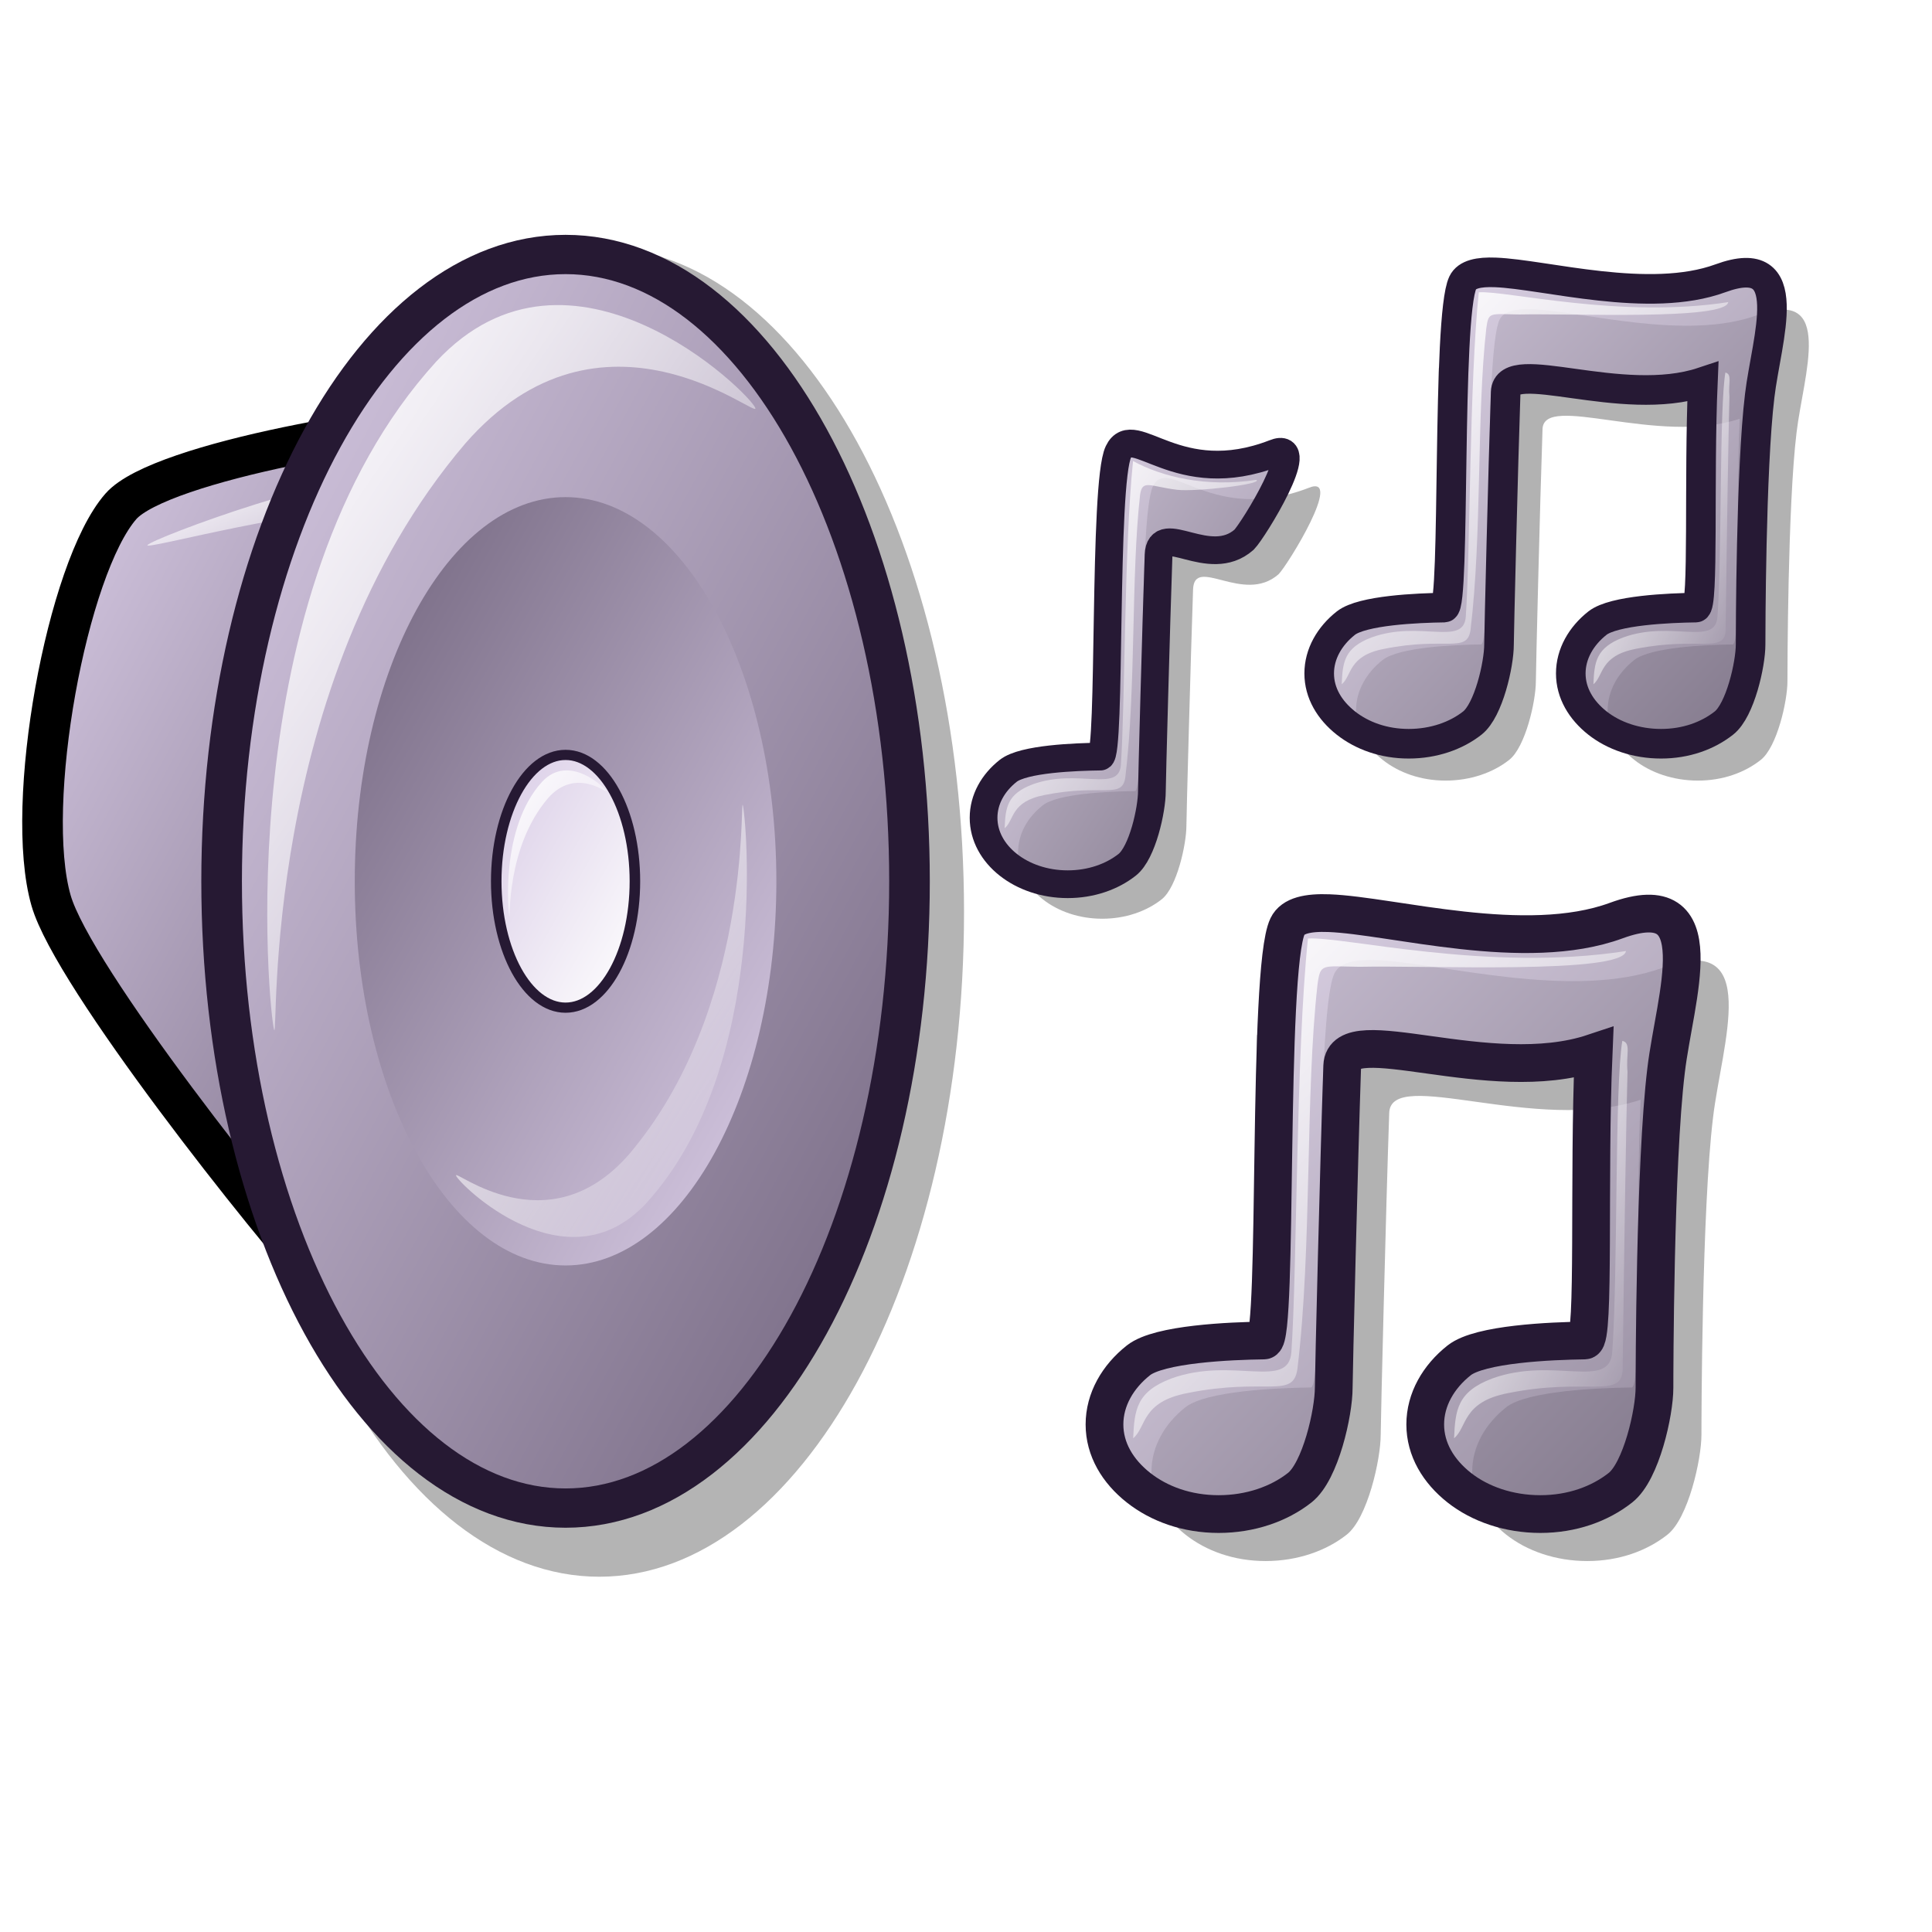
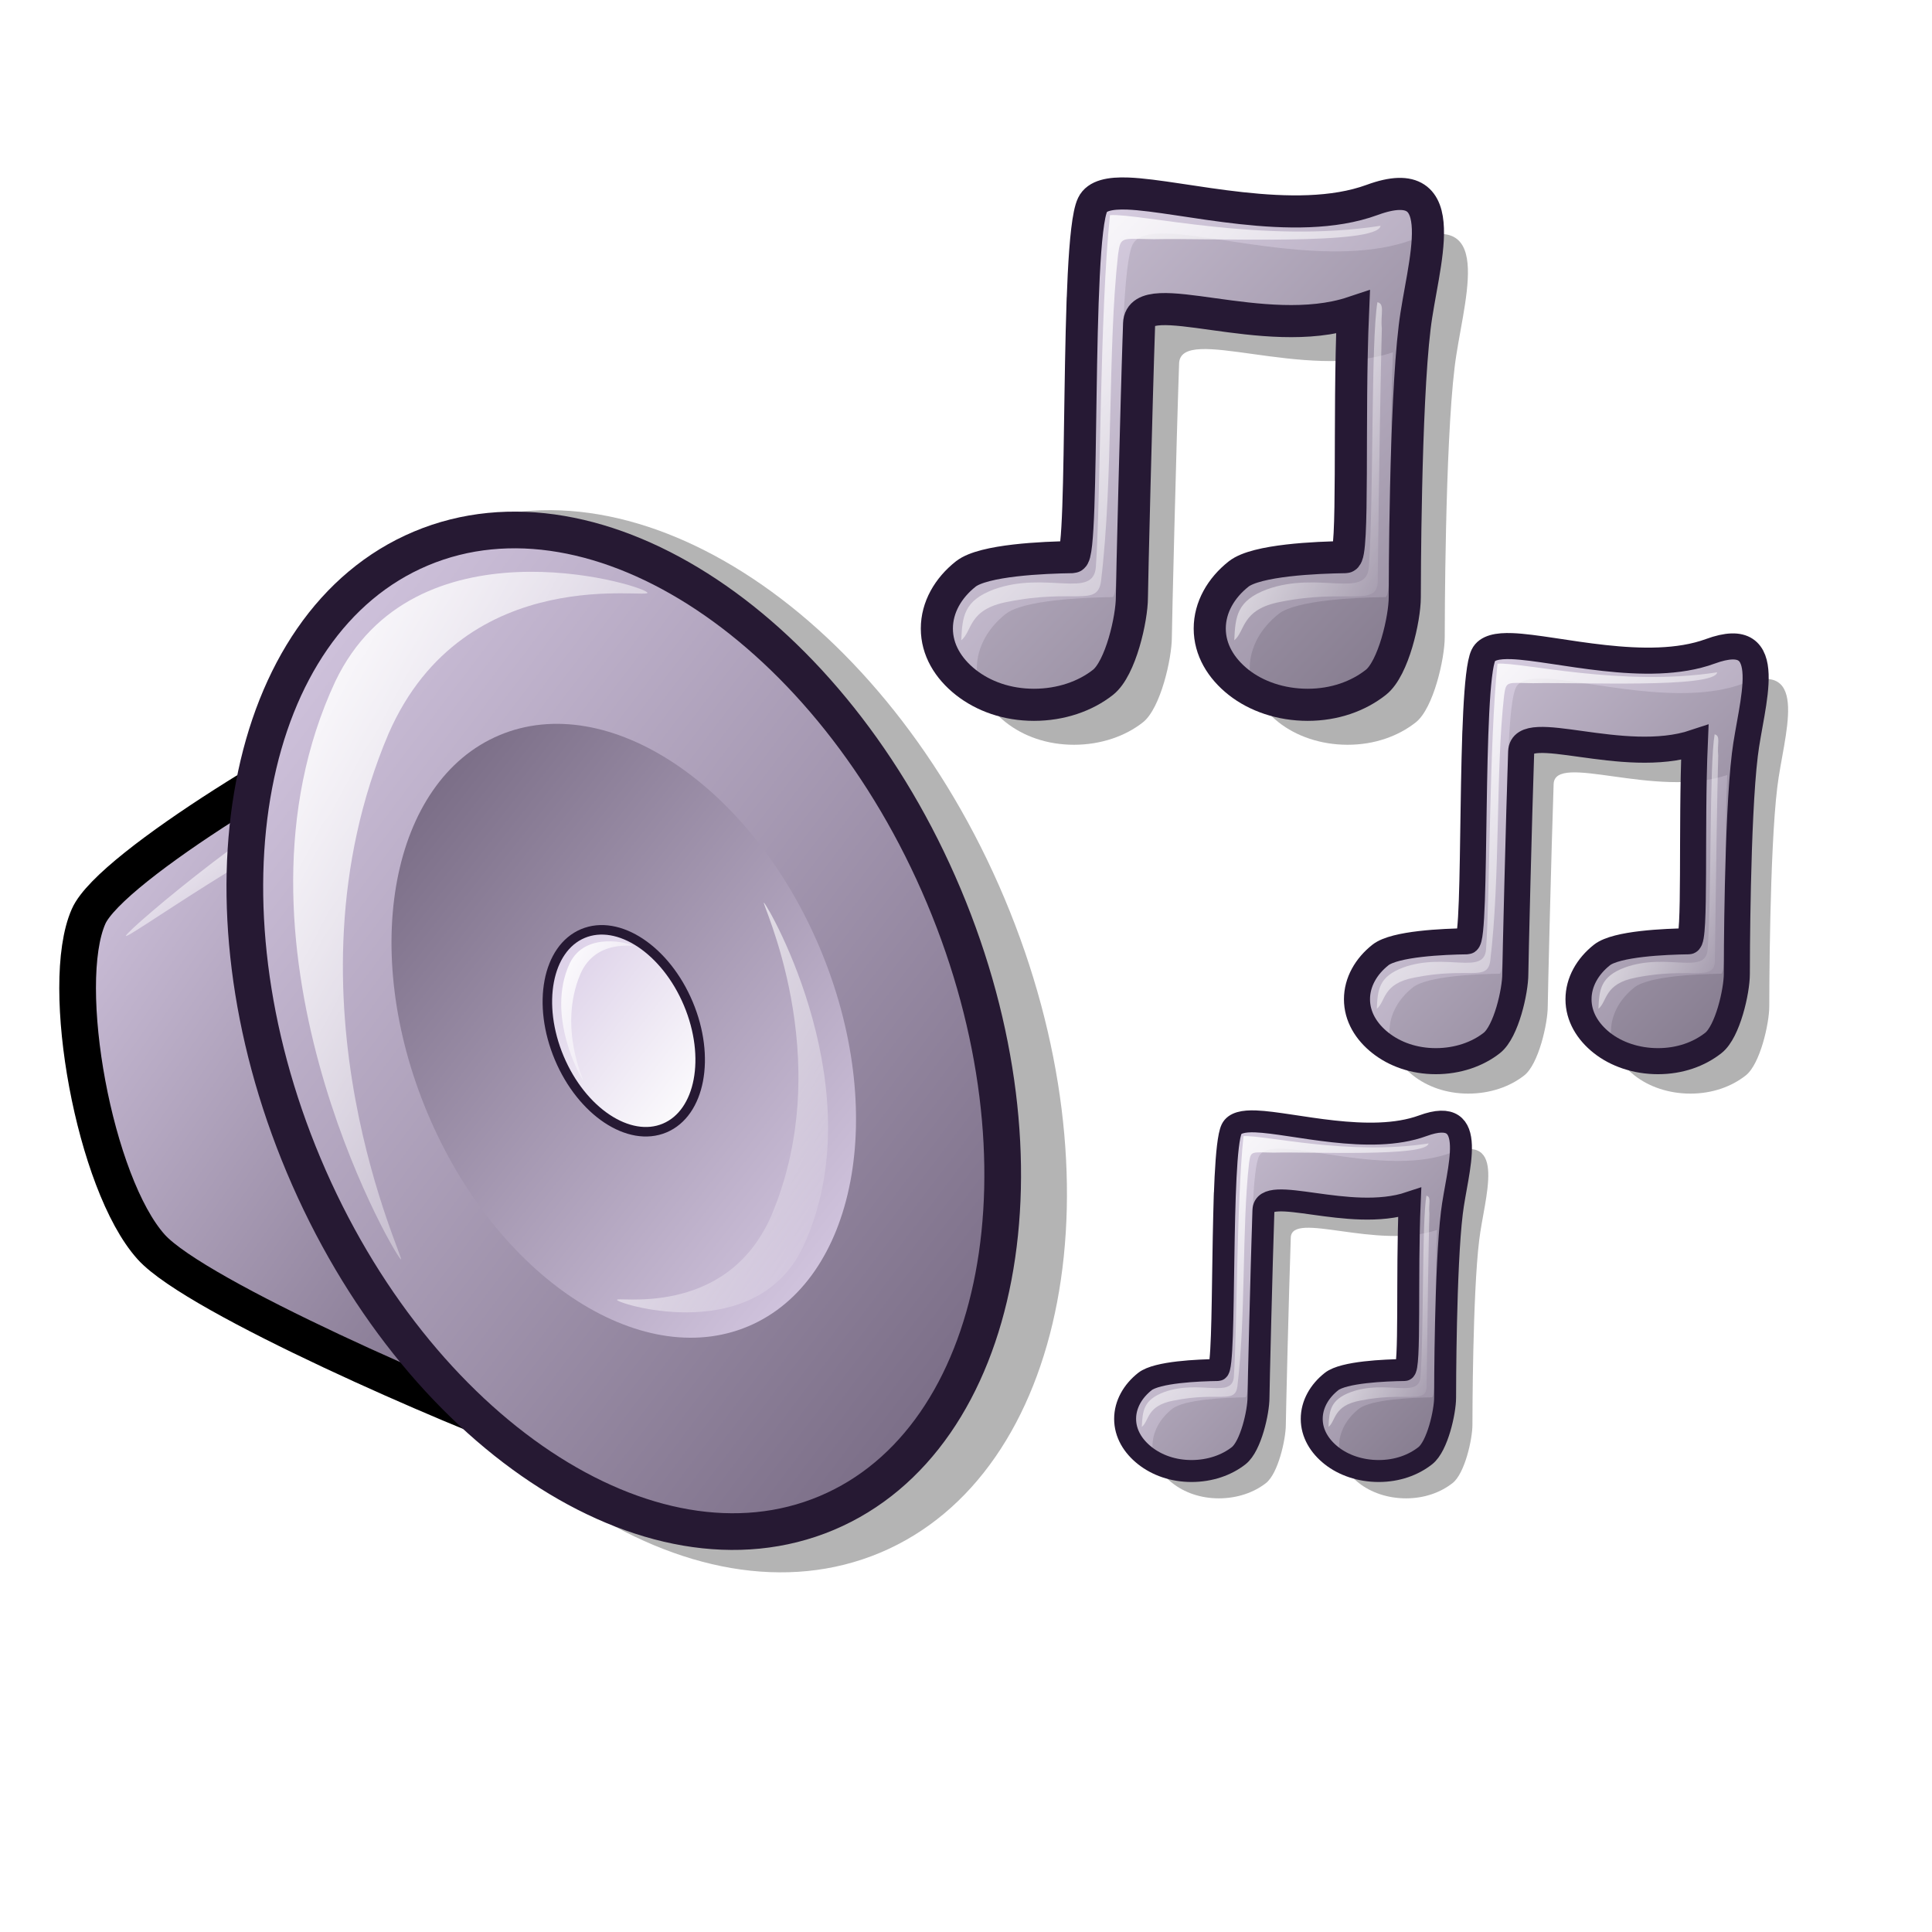
<svg xmlns="http://www.w3.org/2000/svg" xmlns:xlink="http://www.w3.org/1999/xlink" id="svg1" width="48pt" height="48pt">
  <defs id="defs3">
    <linearGradient id="linearGradient758">
      <stop style="stop-color:#d9cce6;stop-opacity:1;" offset="0" id="stop759" />
      <stop style="stop-color:#73667f;stop-opacity:1;" offset="1" id="stop760" />
    </linearGradient>
    <linearGradient id="linearGradient745">
      <stop style="stop-color:#d9cce6;stop-opacity:1;" offset="0" id="stop746" />
      <stop style="stop-color:#73667f;stop-opacity:1;" offset="1" id="stop747" />
    </linearGradient>
    <linearGradient id="linearGradient742">
      <stop offset="0" style="stop-color:#d9cce6;stop-opacity:1;" id="stop744" />
      <stop offset="1" style="stop-color:#73667f;stop-opacity:1;" id="stop743" />
    </linearGradient>
    <linearGradient id="linearGradient711">
      <stop offset="0" style="stop-color:#ffffff;stop-opacity:1;" id="stop713" />
      <stop offset="1" style="stop-color:#ffffff;stop-opacity:0;" id="stop712" />
    </linearGradient>
    <linearGradient id="linearGradient599">
      <stop style="stop-color:#ffffff;stop-opacity:1;" offset="0" id="stop600" />
      <stop style="stop-color:#d9cce6;stop-opacity:1;" offset="1" id="stop601" />
    </linearGradient>
    <linearGradient id="linearGradient584">
      <stop style="stop-color:#ffffff;stop-opacity:1;" offset="0" id="stop585" />
      <stop style="stop-color:#ffffff;stop-opacity:0;" offset="1" id="stop586" />
    </linearGradient>
    <linearGradient id="linearGradient578">
      <stop style="stop-color:#d9cce6;stop-opacity:1;" offset="0" id="stop579" />
      <stop style="stop-color:#73667f;stop-opacity:1;" offset="1" id="stop580" />
    </linearGradient>
    <linearGradient xlink:href="#linearGradient578" id="linearGradient581" x1="-0" y1="0" x2="0.979" y2="0.977" />
    <linearGradient xlink:href="#linearGradient578" id="linearGradient583" x1="0.99" y1="0.992" x2="0.031" y2="-0" />
    <linearGradient xlink:href="#linearGradient578" id="linearGradient860" x1="-0" y1="-0" x2="0.981" y2="1.008" />
    <linearGradient xlink:href="#linearGradient599" id="linearGradient861" x1="0.99" y1="0.992" x2="0.031" y2="0" />
    <linearGradient xlink:href="#linearGradient584" id="linearGradient862" x1="-0" y1="0" x2="0.975" y2="0.992" />
    <radialGradient xlink:href="#linearGradient578" id="radialGradient595" cx="0.338" cy="0.344" r="0.665" fx="0.331" fy="0.336" />
    <linearGradient xlink:href="#linearGradient584" id="linearGradient652" x1="-0" y1="-0" x2="0.996" y2="0.961" />
    <linearGradient xlink:href="#linearGradient584" id="linearGradient654" x1="0.011" y1="0.016" x2="0.978" y2="0.984" />
    <linearGradient xlink:href="#linearGradient758" id="linearGradient661" x1="0" y1="0.031" x2="0.966" y2="0.953" />
    <linearGradient xlink:href="#linearGradient578" id="linearGradient616" x1="0.024" y1="0.031" x2="0.967" y2="0.969" />
    <linearGradient xlink:href="#linearGradient584" id="linearGradient618" x1="0" y1="-0" x2="1" y2="1.008" />
    <linearGradient xlink:href="#linearGradient584" id="linearGradient620" x1="-0" y1="0" x2="1" y2="0.992" />
    <linearGradient xlink:href="#linearGradient584" id="linearGradient633" x1="0" y1="0" x2="1" y2="0" />
  </defs>
-   <g id="g608" transform="matrix(0.853056,0,0,0.960284,-1.659143,0.310332)">
-     <g id="g650" style="font-size:12;opacity:0.296;" transform="matrix(-0.707838,0,0,0.859444,44.27294,3.258012)">
-       <path style="font-size:12;fill-rule:evenodd;stroke-width:1.875;" d="M 40.182 49.684 C 43.741 46.988 55.413 36.82 56.783 33.598 C 58.501 29.556 56.259 19.434 53.193 16.717 C 50.944 14.724 36.64 12.56 32.522 12.563 C 28.414 12.567 34.839 53.731 40.182 49.684 z " id="path643" />
-       <path style="font-size:12;fill-rule:evenodd;stroke-width:1.875;" d="M 46.996 33.682 C 46.996 44.405 40.469 53.107 32.427 53.107 C 24.385 53.107 17.858 44.405 17.858 33.682 C 17.858 22.96 24.385 14.258 32.427 14.258 C 40.469 14.258 46.996 22.96 46.996 33.682 z " id="path644" transform="matrix(1.373487,0,0,1.373487,-17.61598,-13.82184)" />
-     </g>
-     <path style="font-size:12;fill:url(#linearGradient860);fill-rule:evenodd;stroke:#000000;stroke-width:1.577;" d="M 14.705 46.274 C 12.38 43.639 4.782 33.749 3.928 30.676 C 2.857 26.821 4.541 17.338 6.637 14.858 C 8.174 13.039 17.758 11.374 20.506 11.486 C 23.246 11.597 18.195 50.23 14.705 46.274 z " id="path637" transform="matrix(1,0,0,0.859444,0,4.376755)" />
-     <path style="font-size:12;fill:url(#linearGradient652);fill-rule:evenodd;stroke-width:1pt;" d="M 7.671 16.411 C 7.847 16.152 15.26 13.258 18.017 13.525 C 18.738 13.595 18.299 17.138 18.107 17.42 C 17.966 17.628 17.637 15.057 17.019 14.998 C 14.158 14.721 7.514 16.643 7.671 16.411 z " id="path642" transform="matrix(1,0,0,0.859444,0,4.376755)" />
-     <path style="font-size:12;fill:url(#linearGradient581);fill-rule:evenodd;stroke:#261933;stroke-width:1.577;" d="M 10.551 29.904 C 10.551 43.792 16.535 55.063 23.907 55.063 C 31.28 55.063 37.263 43.792 37.263 29.904 C 37.263 16.017 31.28 4.746 23.907 4.746 C 16.535 4.746 10.551 16.017 10.551 29.904 z " id="path635" transform="matrix(1,0,0,0.859444,0,4.376755)" />
-     <path style="font-size:12;fill:url(#linearGradient583);fill-rule:evenodd;stroke-width:0.375;" d="M 15.721 29.904 C 15.721 38.416 19.389 45.324 23.907 45.324 C 28.426 45.324 32.093 38.416 32.093 29.904 C 32.093 21.393 28.426 14.485 23.907 14.485 C 19.389 14.485 15.721 21.393 15.721 29.904 z " id="path636" transform="matrix(1,0,0,0.859444,0,4.376755)" />
-     <path style="font-size:12;fill:url(#linearGradient861);fill-rule:evenodd;stroke:#261933;stroke-width:0.409;" d="M 21.215 29.904 C 21.215 32.704 22.421 34.977 23.907 34.977 C 25.394 34.977 26.6 32.704 26.6 29.904 C 26.6 27.105 25.394 24.832 23.907 24.832 C 22.421 24.832 21.215 27.105 21.215 29.904 z " id="path638" transform="matrix(1,0,0,0.859444,0,4.376755)" />
-     <path style="font-size:12;fill:url(#linearGradient862);fill-rule:evenodd;stroke-width:1pt;" d="M 12.591 35.871 C 12.396 35.295 10.735 18.282 18.887 9.043 C 24.105 3.245 31.081 10.332 31.276 10.908 C 31.453 11.432 25.324 6.026 20.004 12.343 C 12.014 22.046 12.769 36.395 12.591 35.871 z " id="path639" transform="matrix(1,0,0,0.859444,0,4.376755)" />
-     <path style="font-size:12;fill:url(#linearGradient862);fill-rule:evenodd;stroke-width:1pt;" d="M 21.725 31.318 C 21.686 31.202 21.351 27.773 22.995 25.911 C 24.046 24.742 25.453 26.17 25.492 26.287 C 25.528 26.392 24.292 25.303 23.22 26.576 C 21.609 28.532 21.761 31.424 21.725 31.318 z " id="path640" transform="matrix(1,0,0,0.859444,0,4.376755)" />
-     <path style="font-size:12;fill:url(#linearGradient862);fill-rule:evenodd;stroke-width:1pt;" d="M 30.788 26.844 C 30.905 27.187 31.895 37.325 27.037 42.83 C 23.928 46.285 19.771 42.062 19.655 41.719 C 19.549 41.407 23.202 44.627 26.371 40.864 C 31.132 35.082 30.683 26.532 30.788 26.844 z " id="path641" transform="matrix(1,0,0,0.859444,0,4.376755)" />
+   <path style="fill:black;fill-rule:nonzero;stroke:none;fill-opacity:0.75;stroke-opacity:1;stroke-width:1pt;stroke-linejoin:miter;stroke-linecap:butt;" id="path683" d="M -9.785 -2.024 C -9.787 -2.024 -9.789 -2.024 -9.791 -2.025 L -9.791 -3.366 C -9.789 -3.367 -9.787 -3.367 -9.785 -3.367 L -9.785 -2.024 z " />
+   <g id="g1637" transform="matrix(0.850777,0,0,0.850777,2.440814,-23.34045)">
+     <path style="font-size:12;fill:#000000;fill-opacity:0.301;fill-rule:evenodd;stroke:none;stroke-width:1.25;" d="M 42.603,36.527 C 41.902,36.5 41.399,36.607 41.228,36.964 C 40.543,38.394 40.925,50.676 40.447,50.683 C 39.328,50.698 36.977,50.797 36.291,51.339 C 35.604,51.882 35.166,52.638 35.166,53.464 C 35.166,54.291 35.604,55.016 36.291,55.558 C 36.977,56.1 37.9,56.433 38.947,56.433 C 39.994,56.433 40.948,56.1 41.634,55.558 C 42.321,55.016 42.759,53.072 42.759,52.246 C 42.759,51.832 42.933,44.693 43.041,41.589 C 43.094,40.038 47.913,42.305 51.368,41.152 C 51.191,45.257 51.415,50.678 51.072,50.683 C 49.953,50.698 47.602,50.797 46.916,51.339 C 46.229,51.882 45.791,52.638 45.791,53.464 C 45.791,54.291 46.229,55.016 46.916,55.558 C 47.602,56.1 48.556,56.433 49.603,56.433 C 50.65,56.433 51.573,56.1 52.259,55.558 C 52.946,55.016 53.384,53.072 53.384,52.246 C 53.384,51.832 53.393,44.816 53.769,41.734 C 54.055,39.317 55.411,35.566 52.113,36.775 C 49.101,37.878 44.707,36.608 42.603,36.527 z " id="path1632" />
+     <path style="font-size:12;fill:url(#linearGradient616);fill-opacity:0.75;fill-rule:evenodd;stroke:#261934;stroke-width:1.25;" d="M 36.719,36.125 C 36.017,36.098 35.515,36.205 35.344,36.562 C 34.659,37.992 35.041,50.274 34.562,50.281 C 33.443,50.296 31.093,50.395 30.406,50.938 C 29.72,51.48 29.281,52.236 29.281,53.062 C 29.281,53.889 29.72,54.614 30.406,55.156 C 31.093,55.698 32.015,56.031 33.062,56.031 C 34.11,56.031 35.063,55.698 35.75,55.156 C 36.437,54.614 36.875,52.67 36.875,51.844 C 36.875,51.43 37.049,44.291 37.156,41.188 C 37.21,39.636 42.028,41.903 45.484,40.75 C 45.307,44.855 45.531,50.276 45.188,50.281 C 44.068,50.296 41.718,50.395 41.031,50.938 C 40.345,51.48 39.906,52.236 39.906,53.062 C 39.906,53.889 40.345,54.614 41.031,55.156 C 41.718,55.698 42.672,56.031 43.719,56.031 C 44.766,56.031 45.688,55.698 46.375,55.156 C 47.062,54.614 47.5,52.67 47.5,51.844 C 47.5,51.43 47.509,44.414 47.885,41.332 C 48.17,38.915 49.526,35.164 46.228,36.373 C 43.217,37.476 38.823,36.206 36.719,36.125 z " id="path1615" transform="translate(4.328167,-1.154178)" />
+     <path style="font-size:12;fill-opacity:0.75;stroke-width:1pt;" id="path682" d="M 34.341,41.504 C 34.339,41.503 34.338,41.503 34.336,41.503 L 34.336,40.161 C 34.338,40.161 34.339,40.161 34.341,40.16 L 34.341,41.504 z " transform="translate(4.328167,-1.154178)" />
+     <path style="font-size:12;fill:url(#linearGradient654);fill-rule:evenodd;stroke-width:1pt;" d="M 31.495,51.54 C 30.338,51.978 30.272,52.583 30.231,53.52 C 30.672,53.16 30.492,52.315 32.028,52.023 C 34.633,51.499 35.529,52.233 35.672,51.224 C 36.161,47.186 35.925,42.17 36.337,38.495 C 36.435,37.772 36.475,37.889 37.73,37.902 C 39.935,37.852 46.453,38.156 46.556,37.38 C 41.999,38.089 37.187,36.889 36.021,36.965 C 35.621,40.783 35.663,47.942 35.472,50.659 C 35.385,51.94 33.532,50.801 31.495,51.54 z " id="path1610" transform="translate(4.328167,-1.154178)" />
+     <path style="font-size:12;fill:url(#linearGradient654);fill-rule:evenodd;stroke-width:1pt;" d="M 42.125,51.54 C 40.968,51.978 40.902,52.583 40.861,53.52 C 41.301,53.16 41.122,52.315 42.658,52.023 C 45.263,51.499 46.433,52.243 46.446,51.224 C 46.503,46.681 46.563,42.915 46.607,41.381 C 46.55,40.813 46.735,40.424 46.435,40.355 C 46.179,41.865 46.293,47.942 46.102,50.659 C 46.014,51.94 44.162,50.801 42.125,51.54 z " id="path1616" transform="translate(4.328167,-1.154178)" />
  </g>
-   <path style="fill:black;fill-rule:nonzero;stroke:none;fill-opacity:0.75;stroke-opacity:1;stroke-width:1pt;stroke-linejoin:miter;stroke-linecap:butt;" id="path683" d="M -9.785 -2.024 C -9.787 -2.024 -9.789 -2.024 -9.791 -2.025 L -9.791 -3.366 C -9.789 -3.367 -9.787 -3.367 -9.785 -3.367 L -9.785 -2.024 z " />
-   <g id="g1633" transform="matrix(0.73479,0,0,0.73479,4.396499,8.702772)">
-     <path style="font-size:12;fill:#000000;fill-opacity:0.301;fill-rule:evenodd;stroke:none;stroke-width:1.25;" d="M 45.992 10.087 C 46.677 8.657 48.637 11.845 53.024 10.147 C 54.607 9.506 52.077 13.621 51.659 14.043 C 50.086 15.432 47.857 13.181 47.803 14.733 C 47.696 17.836 47.503 24.969 47.503 25.382 C 47.503 26.209 47.078 28.156 46.391 28.698 C 45.705 29.24 44.756 29.575 43.709 29.575 C 42.662 29.575 41.714 29.24 41.027 28.698 C 40.34 28.156 39.915 27.407 39.915 26.58 C 39.915 25.754 40.34 25.005 41.027 24.463 C 41.714 23.921 44.066 23.836 45.185 23.821 C 45.664 23.814 45.307 11.517 45.992 10.087 z " id="path1627" />
-     <path style="font-size:12;fill:url(#linearGradient661);fill-opacity:0.75;fill-rule:evenodd;stroke:#261934;stroke-width:1.25;" d="M 42.416 9.973 C 43.101 8.544 45.061 11.731 49.448 10.034 C 51.031 9.392 48.502 13.507 48.083 13.93 C 46.51 15.318 44.281 13.067 44.228 14.619 C 44.12 17.723 43.927 24.856 43.927 25.269 C 43.927 26.096 43.502 28.042 42.815 28.584 C 42.129 29.127 41.18 29.462 40.133 29.462 C 39.086 29.462 38.138 29.127 37.451 28.584 C 36.764 28.042 36.339 27.294 36.339 26.467 C 36.339 25.64 36.764 24.892 37.451 24.349 C 38.138 23.807 40.49 23.722 41.609 23.707 C 42.088 23.701 41.731 11.403 42.416 9.973 z " id="path749" transform="translate(2.019812,-1.442722)" />
-     <path style="font-size:12;fill:url(#linearGradient654);fill-rule:evenodd;stroke-width:1pt;" d="M 38.552 24.959 C 37.395 25.396 37.329 26.002 37.288 26.938 C 37.729 26.578 37.549 25.733 39.085 25.441 C 41.69 24.917 42.586 25.651 42.729 24.642 C 43.218 20.605 42.982 15.588 43.394 11.914 C 43.492 11.19 43.83 11.531 45.075 11.681 C 45.91 11.775 48.966 11.429 48.636 11.231 C 46.387 11.579 44.388 11.101 43.078 10.383 C 42.678 14.201 42.72 21.36 42.529 24.077 C 42.442 25.358 40.59 24.219 38.552 24.959 z " id="path762" transform="translate(2.019812,-1.442722)" />
+   <g id="g1643" transform="matrix(0.690655,0,0,0.690655,21.73949,-2.748425)">
+     <path style="font-size:12;fill:#000000;fill-opacity:0.301;fill-rule:evenodd;stroke:none;stroke-width:1.25;" d="M 42.603,36.527 C 41.902,36.5 41.399,36.607 41.228,36.964 C 40.543,38.394 40.925,50.676 40.447,50.683 C 39.328,50.698 36.977,50.797 36.291,51.339 C 35.604,51.882 35.166,52.638 35.166,53.464 C 35.166,54.291 35.604,55.016 36.291,55.558 C 36.977,56.1 37.9,56.433 38.947,56.433 C 39.994,56.433 40.948,56.1 41.634,55.558 C 42.321,55.016 42.759,53.072 42.759,52.246 C 42.759,51.832 42.933,44.693 43.041,41.589 C 43.094,40.038 47.913,42.305 51.368,41.152 C 51.191,45.257 51.415,50.678 51.072,50.683 C 49.953,50.698 47.602,50.797 46.916,51.339 C 46.229,51.882 45.791,52.638 45.791,53.464 C 45.791,54.291 46.229,55.016 46.916,55.558 C 47.602,56.1 48.556,56.433 49.603,56.433 C 50.65,56.433 51.573,56.1 52.259,55.558 C 52.946,55.016 53.384,53.072 53.384,52.246 C 53.384,51.832 53.393,44.816 53.769,41.734 C 54.055,39.317 55.411,35.566 52.113,36.775 C 49.101,37.878 44.707,36.608 42.603,36.527 z " id="path1644" />
+     <path style="font-size:12;fill:url(#linearGradient616);fill-opacity:0.75;fill-rule:evenodd;stroke:#261934;stroke-width:1.25;" d="M 36.719,36.125 C 36.017,36.098 35.515,36.205 35.344,36.562 C 34.659,37.992 35.041,50.274 34.562,50.281 C 33.443,50.296 31.093,50.395 30.406,50.938 C 29.72,51.48 29.281,52.236 29.281,53.062 C 29.281,53.889 29.72,54.614 30.406,55.156 C 31.093,55.698 32.015,56.031 33.062,56.031 C 34.11,56.031 35.063,55.698 35.75,55.156 C 36.437,54.614 36.875,52.67 36.875,51.844 C 36.875,51.43 37.049,44.291 37.156,41.188 C 37.21,39.636 42.028,41.903 45.484,40.75 C 45.307,44.855 45.531,50.276 45.188,50.281 C 44.068,50.296 41.718,50.395 41.031,50.938 C 40.345,51.48 39.906,52.236 39.906,53.062 C 39.906,53.889 40.345,54.614 41.031,55.156 C 41.718,55.698 42.672,56.031 43.719,56.031 C 44.766,56.031 45.688,55.698 46.375,55.156 C 47.062,54.614 47.5,52.67 47.5,51.844 C 47.5,51.43 47.509,44.414 47.885,41.332 C 48.17,38.915 49.526,35.164 46.228,36.373 C 43.217,37.476 38.823,36.206 36.719,36.125 z " id="path1645" transform="translate(4.328167,-1.154178)" />
+     <path style="font-size:12;fill-opacity:0.75;stroke-width:1pt;" id="path1646" d="M 34.341,41.504 C 34.339,41.503 34.338,41.503 34.336,41.503 L 34.336,40.161 C 34.338,40.161 34.339,40.161 34.341,40.16 L 34.341,41.504 z " transform="translate(4.328167,-1.154178)" />
+     <path style="font-size:12;fill:url(#linearGradient654);fill-rule:evenodd;stroke-width:1pt;" d="M 31.495,51.54 C 30.338,51.978 30.272,52.583 30.231,53.52 C 30.672,53.16 30.492,52.315 32.028,52.023 C 34.633,51.499 35.529,52.233 35.672,51.224 C 36.161,47.186 35.925,42.17 36.337,38.495 C 36.435,37.772 36.475,37.889 37.73,37.902 C 39.935,37.852 46.453,38.156 46.556,37.38 C 41.999,38.089 37.187,36.889 36.021,36.965 C 35.621,40.783 35.663,47.942 35.472,50.659 C 35.385,51.94 33.532,50.801 31.495,51.54 z " id="path1647" transform="translate(4.328167,-1.154178)" />
+     <path style="font-size:12;fill:url(#linearGradient654);fill-rule:evenodd;stroke-width:1pt;" d="M 42.125,51.54 C 40.968,51.978 40.902,52.583 40.861,53.52 C 41.301,53.16 41.122,52.315 42.658,52.023 C 45.263,51.499 46.433,52.243 46.446,51.224 C 46.503,46.681 46.563,42.915 46.607,41.381 C 46.55,40.813 46.735,40.424 46.435,40.355 C 46.179,41.865 46.293,47.942 46.102,50.659 C 46.014,51.94 44.162,50.801 42.125,51.54 z " id="path1648" transform="translate(4.328167,-1.154178)" />
  </g>
-   <g id="g1637" transform="translate(2.978577,-4.721535)">
-     <path style="font-size:12;fill:#000000;fill-opacity:0.301;fill-rule:evenodd;stroke:none;stroke-width:1.25;" d="M 42.603 36.527 C 41.902 36.5 41.399 36.607 41.228 36.964 C 40.543 38.394 40.925 50.676 40.447 50.683 C 39.328 50.698 36.977 50.797 36.291 51.339 C 35.604 51.882 35.166 52.638 35.166 53.464 C 35.166 54.291 35.604 55.016 36.291 55.558 C 36.977 56.1 37.9 56.433 38.947 56.433 C 39.994 56.433 40.948 56.1 41.634 55.558 C 42.321 55.016 42.759 53.072 42.759 52.246 C 42.759 51.832 42.933 44.693 43.041 41.589 C 43.094 40.038 47.913 42.305 51.368 41.152 C 51.191 45.257 51.415 50.678 51.072 50.683 C 49.953 50.698 47.602 50.797 46.916 51.339 C 46.229 51.882 45.791 52.638 45.791 53.464 C 45.791 54.291 46.229 55.016 46.916 55.558 C 47.602 56.1 48.556 56.433 49.603 56.433 C 50.65 56.433 51.573 56.1 52.259 55.558 C 52.946 55.016 53.384 53.072 53.384 52.246 C 53.384 51.832 53.393 44.816 53.769 41.734 C 54.055 39.317 55.411 35.566 52.113 36.775 C 49.101 37.878 44.707 36.608 42.603 36.527 z " id="path1632" />
-     <path style="font-size:12;fill:url(#linearGradient616);fill-opacity:0.75;fill-rule:evenodd;stroke:#261934;stroke-width:1.25;" d="M 36.719 36.125 C 36.017 36.098 35.515 36.205 35.344 36.562 C 34.659 37.992 35.041 50.274 34.562 50.281 C 33.443 50.296 31.093 50.395 30.406 50.938 C 29.72 51.48 29.281 52.236 29.281 53.062 C 29.281 53.889 29.72 54.614 30.406 55.156 C 31.093 55.698 32.015 56.031 33.062 56.031 C 34.11 56.031 35.063 55.698 35.75 55.156 C 36.437 54.614 36.875 52.67 36.875 51.844 C 36.875 51.43 37.049 44.291 37.156 41.188 C 37.21 39.636 42.028 41.903 45.484 40.75 C 45.307 44.855 45.531 50.276 45.188 50.281 C 44.068 50.296 41.718 50.395 41.031 50.938 C 40.345 51.48 39.906 52.236 39.906 53.062 C 39.906 53.889 40.345 54.614 41.031 55.156 C 41.718 55.698 42.672 56.031 43.719 56.031 C 44.766 56.031 45.688 55.698 46.375 55.156 C 47.062 54.614 47.5 52.67 47.5 51.844 C 47.5 51.43 47.509 44.414 47.885 41.332 C 48.17 38.915 49.526 35.164 46.228 36.373 C 43.217 37.476 38.823 36.206 36.719 36.125 z " id="path1615" transform="translate(4.328167,-1.154178)" />
-     <path style="font-size:12;fill-opacity:0.75;stroke-width:1pt;" id="path682" d="M 34.341 41.504 C 34.339 41.503 34.338 41.503 34.336 41.503 L 34.336 40.161 C 34.338 40.161 34.339 40.161 34.341 40.16 L 34.341 41.504 z " transform="translate(4.328167,-1.154178)" />
-     <path style="font-size:12;fill:url(#linearGradient654);fill-rule:evenodd;stroke-width:1pt;" d="M 31.495 51.54 C 30.338 51.978 30.272 52.583 30.231 53.52 C 30.672 53.16 30.492 52.315 32.028 52.023 C 34.633 51.499 35.529 52.233 35.672 51.224 C 36.161 47.186 35.925 42.17 36.337 38.495 C 36.435 37.772 36.475 37.889 37.73 37.902 C 39.935 37.852 46.453 38.156 46.556 37.38 C 41.999 38.089 37.187 36.889 36.021 36.965 C 35.621 40.783 35.663 47.942 35.472 50.659 C 35.385 51.94 33.532 50.801 31.495 51.54 z " id="path1610" transform="translate(4.328167,-1.154178)" />
-     <path style="font-size:12;fill:url(#linearGradient654);fill-rule:evenodd;stroke-width:1pt;" d="M 42.125 51.54 C 40.968 51.978 40.902 52.583 40.861 53.52 C 41.301 53.16 41.122 52.315 42.658 52.023 C 45.263 51.499 46.433 52.243 46.446 51.224 C 46.503 46.681 46.563 42.915 46.607 41.381 C 46.55 40.813 46.735 40.424 46.435 40.355 C 46.179 41.865 46.293 47.942 46.102 50.659 C 46.014 51.94 44.162 50.801 42.125 51.54 z " id="path1616" transform="translate(4.328167,-1.154178)" />
+   <g id="g1204" style="font-size:12;opacity:0.296;" transform="matrix(-0.561939,0.236348,0.267086,0.635022,28.49622,7.52925)">
+     <path style="fill-rule:evenodd;stroke-width:1.875;" d="M 40.182,49.684 C 43.741,46.988 55.413,36.82 56.783,33.598 C 58.501,29.556 56.259,19.434 53.193,16.717 C 50.944,14.724 36.64,12.56 32.522,12.563 C 28.414,12.567 34.839,53.731 40.182,49.684 z " id="path1205" />
+     <path style="fill-rule:evenodd;stroke-width:1.875;" d="M 46.996,33.682 C 46.996,44.405 40.469,53.107 32.427,53.107 C 24.385,53.107 17.858,44.405 17.858,33.682 C 17.858,22.96 24.385,14.258 32.427,14.258 C 40.469,14.258 46.996,22.96 46.996,33.682 z " id="path1206" transform="matrix(1.373487,0,0,1.373487,-17.61598,-13.82184)" />
  </g>
-   <g id="g1643" transform="matrix(0.784384,0,0,0.784384,17.33763,-18.40708)">
-     <path style="font-size:12;fill:#000000;fill-opacity:0.301;fill-rule:evenodd;stroke:none;stroke-width:1.25;" d="M 42.603 36.527 C 41.902 36.5 41.399 36.607 41.228 36.964 C 40.543 38.394 40.925 50.676 40.447 50.683 C 39.328 50.698 36.977 50.797 36.291 51.339 C 35.604 51.882 35.166 52.638 35.166 53.464 C 35.166 54.291 35.604 55.016 36.291 55.558 C 36.977 56.1 37.9 56.433 38.947 56.433 C 39.994 56.433 40.948 56.1 41.634 55.558 C 42.321 55.016 42.759 53.072 42.759 52.246 C 42.759 51.832 42.933 44.693 43.041 41.589 C 43.094 40.038 47.913 42.305 51.368 41.152 C 51.191 45.257 51.415 50.678 51.072 50.683 C 49.953 50.698 47.602 50.797 46.916 51.339 C 46.229 51.882 45.791 52.638 45.791 53.464 C 45.791 54.291 46.229 55.016 46.916 55.558 C 47.602 56.1 48.556 56.433 49.603 56.433 C 50.65 56.433 51.573 56.1 52.259 55.558 C 52.946 55.016 53.384 53.072 53.384 52.246 C 53.384 51.832 53.393 44.816 53.769 41.734 C 54.055 39.317 55.411 35.566 52.113 36.775 C 49.101 37.878 44.707 36.608 42.603 36.527 z " id="path1644" />
-     <path style="font-size:12;fill:url(#linearGradient616);fill-opacity:0.75;fill-rule:evenodd;stroke:#261934;stroke-width:1.25;" d="M 36.719 36.125 C 36.017 36.098 35.515 36.205 35.344 36.562 C 34.659 37.992 35.041 50.274 34.562 50.281 C 33.443 50.296 31.093 50.395 30.406 50.938 C 29.72 51.48 29.281 52.236 29.281 53.062 C 29.281 53.889 29.72 54.614 30.406 55.156 C 31.093 55.698 32.015 56.031 33.062 56.031 C 34.11 56.031 35.063 55.698 35.75 55.156 C 36.437 54.614 36.875 52.67 36.875 51.844 C 36.875 51.43 37.049 44.291 37.156 41.188 C 37.21 39.636 42.028 41.903 45.484 40.75 C 45.307 44.855 45.531 50.276 45.188 50.281 C 44.068 50.296 41.718 50.395 41.031 50.938 C 40.345 51.48 39.906 52.236 39.906 53.062 C 39.906 53.889 40.345 54.614 41.031 55.156 C 41.718 55.698 42.672 56.031 43.719 56.031 C 44.766 56.031 45.688 55.698 46.375 55.156 C 47.062 54.614 47.5 52.67 47.5 51.844 C 47.5 51.43 47.509 44.414 47.885 41.332 C 48.17 38.915 49.526 35.164 46.228 36.373 C 43.217 37.476 38.823 36.206 36.719 36.125 z " id="path1645" transform="translate(4.328167,-1.154178)" />
-     <path style="font-size:12;fill-opacity:0.75;stroke-width:1pt;" id="path1646" d="M 34.341 41.504 C 34.339 41.503 34.338 41.503 34.336 41.503 L 34.336 40.161 C 34.338 40.161 34.339 40.161 34.341 40.16 L 34.341 41.504 z " transform="translate(4.328167,-1.154178)" />
-     <path style="font-size:12;fill:url(#linearGradient654);fill-rule:evenodd;stroke-width:1pt;" d="M 31.495 51.54 C 30.338 51.978 30.272 52.583 30.231 53.52 C 30.672 53.16 30.492 52.315 32.028 52.023 C 34.633 51.499 35.529 52.233 35.672 51.224 C 36.161 47.186 35.925 42.17 36.337 38.495 C 36.435 37.772 36.475 37.889 37.73 37.902 C 39.935 37.852 46.453 38.156 46.556 37.38 C 41.999 38.089 37.187 36.889 36.021 36.965 C 35.621 40.783 35.663 47.942 35.472 50.659 C 35.385 51.94 33.532 50.801 31.495 51.54 z " id="path1647" transform="translate(4.328167,-1.154178)" />
-     <path style="font-size:12;fill:url(#linearGradient654);fill-rule:evenodd;stroke-width:1pt;" d="M 42.125 51.54 C 40.968 51.978 40.902 52.583 40.861 53.52 C 41.301 53.16 41.122 52.315 42.658 52.023 C 45.263 51.499 46.433 52.243 46.446 51.224 C 46.503 46.681 46.563 42.915 46.607 41.381 C 46.55 40.813 46.735 40.424 46.435 40.355 C 46.179 41.865 46.293 47.942 46.102 50.659 C 46.014 51.94 44.162 50.801 42.125 51.54 z " id="path1648" transform="translate(4.328167,-1.154178)" />
+   <path style="font-size:12;fill:url(#linearGradient860);fill-rule:evenodd;stroke:#000000;stroke-width:1.215;" d="M 17.73,47.614 C 15.181,46.717 6.507,42.973 5.008,41.307 C 3.128,39.217 1.932,32.633 2.934,30.358 C 3.668,28.689 10.832,24.432 13.043,23.585 C 15.248,22.741 21.557,48.96 17.73,47.614 z " id="path1207" />
+   <path style="font-size:12;fill:url(#linearGradient652);fill-rule:evenodd;stroke-width:1pt;" d="M 4.17,30.999 C 4.24,30.775 9.352,26.463 11.612,25.711 C 12.203,25.515 12.8,27.911 12.724,28.155 C 12.667,28.334 11.719,26.811 11.213,26.98 C 8.868,27.759 4.107,31.198 4.17,30.999 z " id="path1208" />
+   <path style="font-size:12;fill:url(#linearGradient581);fill-rule:evenodd;stroke:#261933;stroke-width:1.215;" d="M 10.06,38.606 C 13.769,47.424 21.53,52.584 27.382,50.122 C 33.235,47.66 34.975,38.505 31.266,29.686 C 27.557,20.868 19.797,15.708 13.944,18.17 C 8.091,20.632 6.351,29.787 10.06,38.606 z " id="path1209" />
+   <path style="font-size:12;fill:url(#linearGradient583);fill-rule:evenodd;stroke-width:0.375;" d="M 14.164,36.879 C 16.438,42.284 21.194,45.446 24.781,43.938 C 28.369,42.429 29.435,36.818 27.162,31.413 C 24.888,26.008 20.132,22.846 16.545,24.354 C 12.957,25.863 11.891,31.474 14.164,36.879 z " id="path1210" />
+   <path style="font-size:12;fill:url(#linearGradient861);fill-rule:evenodd;stroke:#261933;stroke-width:0.315;" d="M 18.525,35.045 C 19.273,36.823 20.838,37.863 22.018,37.367 C 23.198,36.871 23.549,35.025 22.801,33.247 C 22.053,31.469 20.488,30.429 19.308,30.925 C 18.128,31.421 17.778,33.267 18.525,35.045 z " id="path1211" />
+   <path style="font-size:12;fill:url(#linearGradient862);fill-rule:evenodd;stroke-width:1pt;" d="M 13.273,41.713 C 12.965,41.413 7.101,31.164 11.106,22.575 C 13.7,17.15 21.131,19.322 21.439,19.622 C 21.72,19.896 15.41,18.51 12.874,24.297 C 9.122,33.127 13.554,41.987 13.273,41.713 z " id="path1212" />
+   <path style="font-size:12;fill:url(#linearGradient862);fill-rule:evenodd;stroke-width:1pt;" d="M 19.309,35.772 C 19.246,35.712 18.065,33.646 18.872,31.915 C 19.395,30.821 20.892,31.259 20.955,31.319 C 21.011,31.375 19.739,31.095 19.228,32.262 C 18.472,34.042 19.365,35.828 19.309,35.772 z " id="path1213" />
+   <path style="font-size:12;fill:url(#linearGradient862);fill-rule:evenodd;stroke-width:1pt;" d="M 25.309,29.905 C 25.492,30.084 28.986,36.191 26.6,41.309 C 25.054,44.541 20.627,43.247 20.443,43.068 C 20.275,42.905 24.035,43.731 25.546,40.283 C 27.782,35.021 25.141,29.742 25.309,29.905 z " id="path1214" />
+   <g id="g1215" transform="matrix(0.581802,0,0,0.581802,17.71726,16.80182)">
+     <path style="font-size:12;fill:#000000;fill-opacity:0.301;fill-rule:evenodd;stroke:none;stroke-width:1.25;" d="M 42.603,36.527 C 41.902,36.5 41.399,36.607 41.228,36.964 C 40.543,38.394 40.925,50.676 40.447,50.683 C 39.328,50.698 36.977,50.797 36.291,51.339 C 35.604,51.882 35.166,52.638 35.166,53.464 C 35.166,54.291 35.604,55.016 36.291,55.558 C 36.977,56.1 37.9,56.433 38.947,56.433 C 39.994,56.433 40.948,56.1 41.634,55.558 C 42.321,55.016 42.759,53.072 42.759,52.246 C 42.759,51.832 42.933,44.693 43.041,41.589 C 43.094,40.038 47.913,42.305 51.368,41.152 C 51.191,45.257 51.415,50.678 51.072,50.683 C 49.953,50.698 47.602,50.797 46.916,51.339 C 46.229,51.882 45.791,52.638 45.791,53.464 C 45.791,54.291 46.229,55.016 46.916,55.558 C 47.602,56.1 48.556,56.433 49.603,56.433 C 50.65,56.433 51.573,56.1 52.259,55.558 C 52.946,55.016 53.384,53.072 53.384,52.246 C 53.384,51.832 53.393,44.816 53.769,41.734 C 54.055,39.317 55.411,35.566 52.113,36.775 C 49.101,37.878 44.707,36.608 42.603,36.527 z " id="path1216" />
+     <path style="font-size:12;fill:url(#linearGradient616);fill-opacity:0.75;fill-rule:evenodd;stroke:#261934;stroke-width:1.25;" d="M 36.719,36.125 C 36.017,36.098 35.515,36.205 35.344,36.562 C 34.659,37.992 35.041,50.274 34.562,50.281 C 33.443,50.296 31.093,50.395 30.406,50.938 C 29.72,51.48 29.281,52.236 29.281,53.062 C 29.281,53.889 29.72,54.614 30.406,55.156 C 31.093,55.698 32.015,56.031 33.062,56.031 C 34.11,56.031 35.063,55.698 35.75,55.156 C 36.437,54.614 36.875,52.67 36.875,51.844 C 36.875,51.43 37.049,44.291 37.156,41.188 C 37.21,39.636 42.028,41.903 45.484,40.75 C 45.307,44.855 45.531,50.276 45.188,50.281 C 44.068,50.296 41.718,50.395 41.031,50.938 C 40.345,51.48 39.906,52.236 39.906,53.062 C 39.906,53.889 40.345,54.614 41.031,55.156 C 41.718,55.698 42.672,56.031 43.719,56.031 C 44.766,56.031 45.688,55.698 46.375,55.156 C 47.062,54.614 47.5,52.67 47.5,51.844 C 47.5,51.43 47.509,44.414 47.885,41.332 C 48.17,38.915 49.526,35.164 46.228,36.373 C 43.217,37.476 38.823,36.206 36.719,36.125 z " id="path1217" transform="translate(4.328167,-1.154178)" />
+     <path style="font-size:12;fill-opacity:0.75;stroke-width:1pt;" id="path1218" d="M 34.341,41.504 C 34.339,41.503 34.338,41.503 34.336,41.503 L 34.336,40.161 C 34.338,40.161 34.339,40.161 34.341,40.16 L 34.341,41.504 z " transform="translate(4.328167,-1.154178)" />
+     <path style="font-size:12;fill:url(#linearGradient654);fill-rule:evenodd;stroke-width:1pt;" d="M 31.495,51.54 C 30.338,51.978 30.272,52.583 30.231,53.52 C 30.672,53.16 30.492,52.315 32.028,52.023 C 34.633,51.499 35.529,52.233 35.672,51.224 C 36.161,47.186 35.925,42.17 36.337,38.495 C 36.435,37.772 36.475,37.889 37.73,37.902 C 39.935,37.852 46.453,38.156 46.556,37.38 C 41.999,38.089 37.187,36.889 36.021,36.965 C 35.621,40.783 35.663,47.942 35.472,50.659 C 35.385,51.94 33.532,50.801 31.495,51.54 z " id="path1219" transform="translate(4.328167,-1.154178)" />
+     <path style="font-size:12;fill:url(#linearGradient654);fill-rule:evenodd;stroke-width:1pt;" d="M 42.125,51.54 C 40.968,51.978 40.902,52.583 40.861,53.52 C 41.301,53.16 41.122,52.315 42.658,52.023 C 45.263,51.499 46.433,52.243 46.446,51.224 C 46.503,46.681 46.563,42.915 46.607,41.381 C 46.55,40.813 46.735,40.424 46.435,40.355 C 46.179,41.865 46.293,47.942 46.102,50.659 C 46.014,51.94 44.162,50.801 42.125,51.54 z " id="path1220" transform="translate(4.328167,-1.154178)" />
  </g>
</svg>
